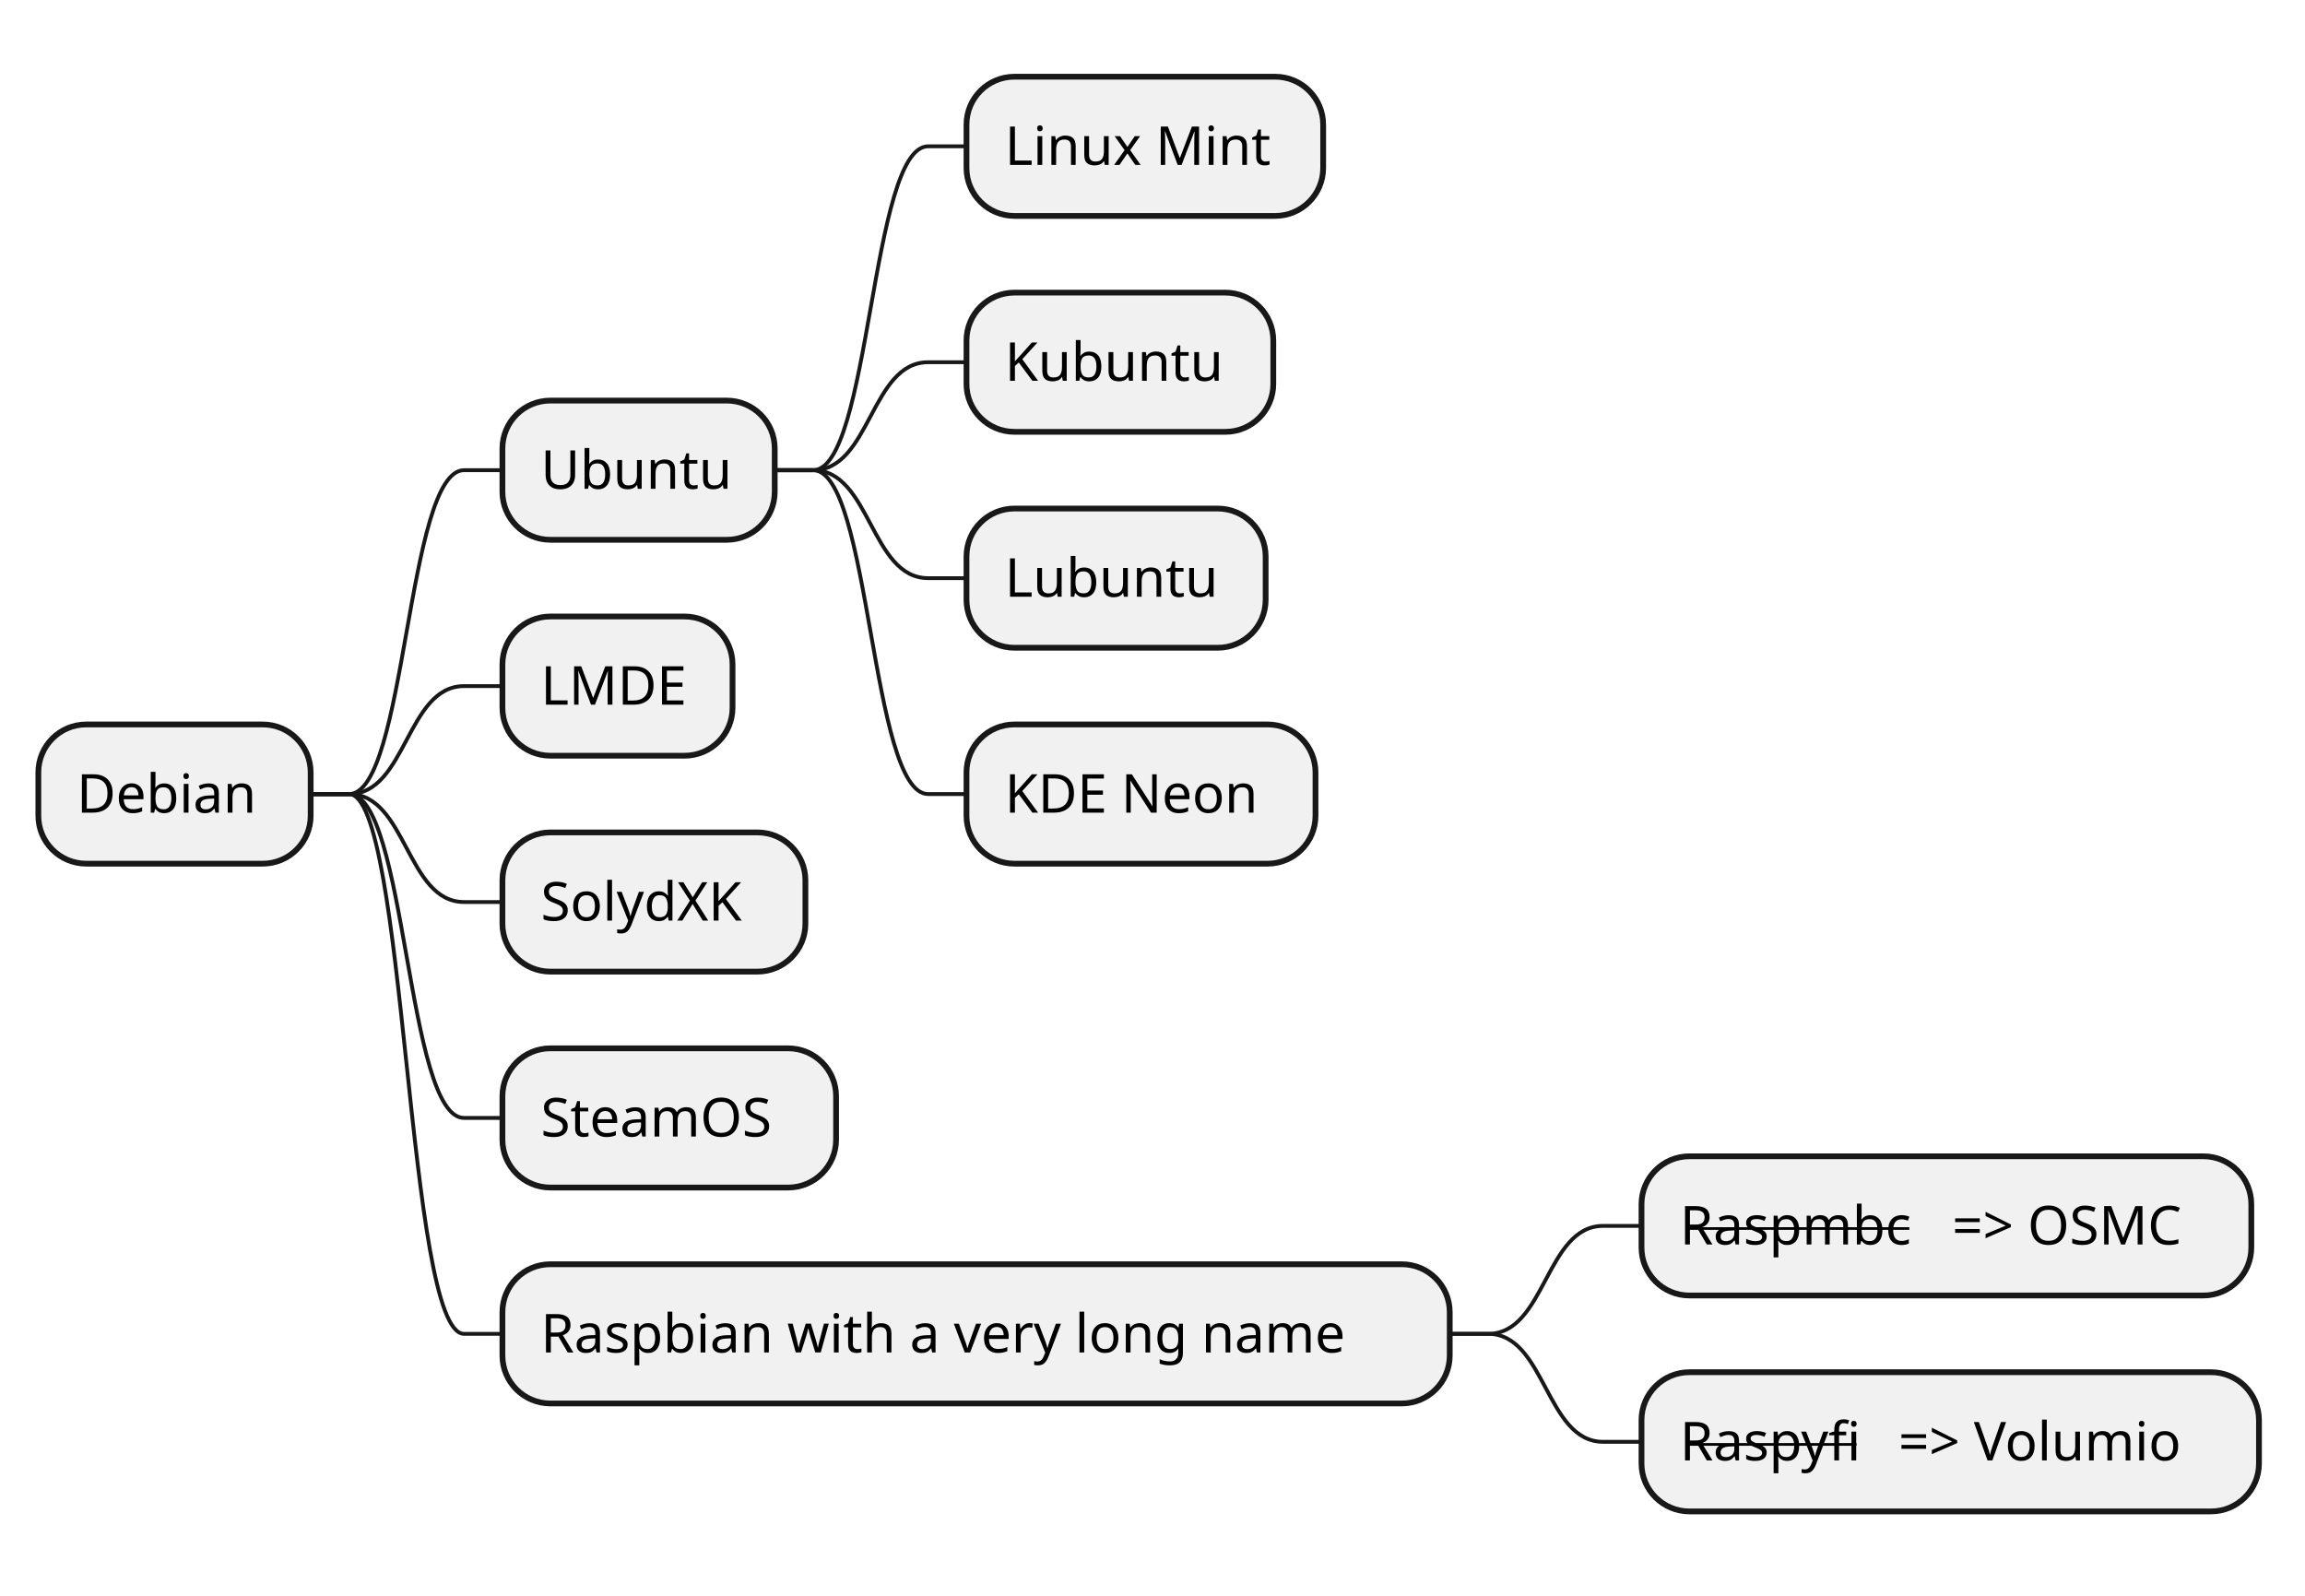
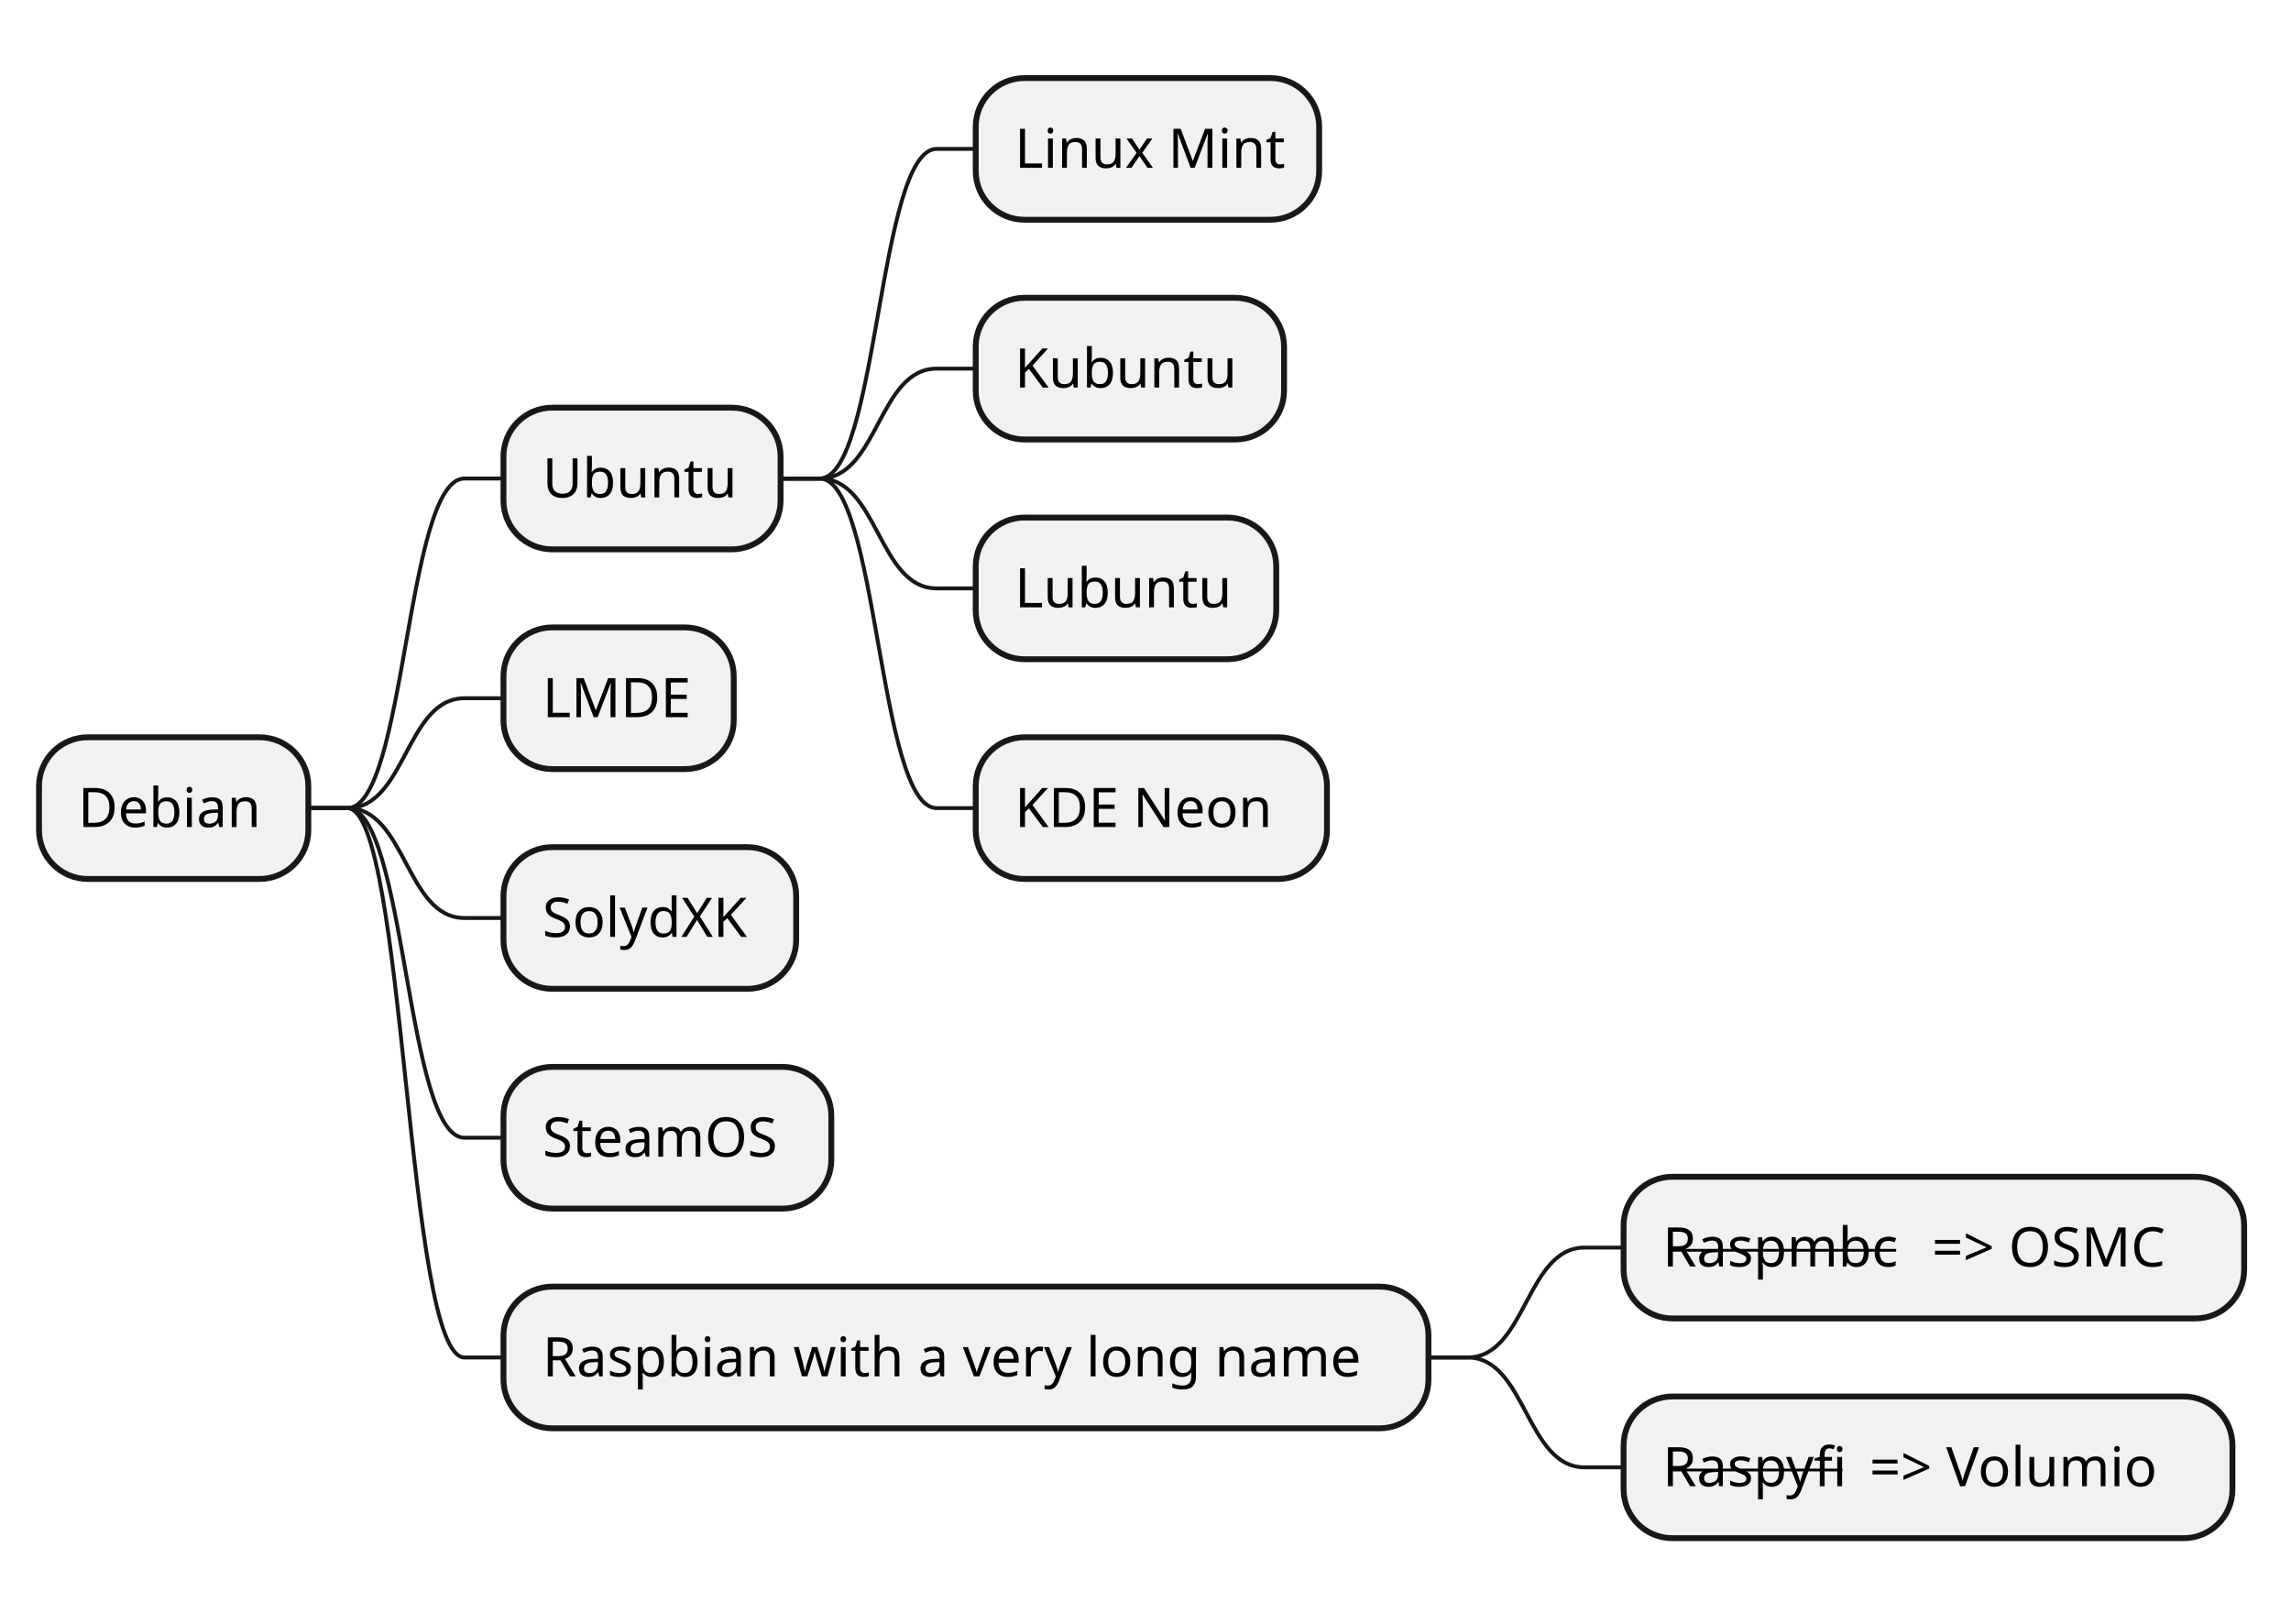
- <svg xmlns="http://www.w3.org/2000/svg" contentStyleType="text/css" height="416px" preserveAspectRatio="none" style="width:601px;height:416px;background:#FFFFFF;" version="1.1" viewBox="0 0 601 416" width="601px" zoomAndPan="magnify">
+ <svg xmlns="http://www.w3.org/2000/svg" contentStyleType="text/css" height="416px" preserveAspectRatio="none" style="width:587px;height:416px;background:#FFFFFF;" version="1.1" viewBox="0 0 587 416" width="587px" zoomAndPan="magnify">
  <defs />
  <g>
-     <rect fill="#F1F1F1" height="36.297" rx="12.5" ry="12.5" style="stroke:#181818;stroke-width:1.5;" width="71" x="10" y="188.891" />
-     <text fill="#000000" font-family="sans-serif" font-size="14" lengthAdjust="spacing" textLength="51" x="20" y="211.886">Debian</text>
-     <rect fill="#F1F1F1" height="36.297" rx="12.5" ry="12.5" style="stroke:#181818;stroke-width:1.5;" width="71" x="131" y="104.445" />
-     <text fill="#000000" font-family="sans-serif" font-size="14" lengthAdjust="spacing" textLength="51" x="141" y="127.44">Ubuntu</text>
-     <rect fill="#F1F1F1" height="36.297" rx="12.5" ry="12.5" style="stroke:#181818;stroke-width:1.5;" width="93" x="252" y="20" />
-     <text fill="#000000" font-family="sans-serif" font-size="14" lengthAdjust="spacing" textLength="73" x="262" y="42.995">Linux Mint</text>
-     <path d="M202,122.594 L212,122.594 C227,122.594 227,38.148 242,38.148 L252,38.148 " fill="none" style="stroke:#181818;stroke-width:1.0;" />
-     <rect fill="#F1F1F1" height="36.297" rx="12.5" ry="12.5" style="stroke:#181818;stroke-width:1.5;" width="80" x="252" y="76.297" />
-     <text fill="#000000" font-family="sans-serif" font-size="14" lengthAdjust="spacing" textLength="60" x="262" y="99.292">Kubuntu</text>
-     <path d="M202,122.594 L212,122.594 C227,122.594 227,94.445 242,94.445 L252,94.445 " fill="none" style="stroke:#181818;stroke-width:1.0;" />
-     <rect fill="#F1F1F1" height="36.297" rx="12.5" ry="12.5" style="stroke:#181818;stroke-width:1.5;" width="78" x="252" y="132.594" />
-     <text fill="#000000" font-family="sans-serif" font-size="14" lengthAdjust="spacing" textLength="58" x="262" y="155.589">Lubuntu</text>
-     <path d="M202,122.594 L212,122.594 C227,122.594 227,150.742 242,150.742 L252,150.742 " fill="none" style="stroke:#181818;stroke-width:1.0;" />
-     <rect fill="#F1F1F1" height="36.297" rx="12.5" ry="12.5" style="stroke:#181818;stroke-width:1.5;" width="91" x="252" y="188.891" />
-     <text fill="#000000" font-family="sans-serif" font-size="14" lengthAdjust="spacing" textLength="71" x="262" y="211.886">KDE Neon</text>
-     <path d="M202,122.594 L212,122.594 C227,122.594 227,207.039 242,207.039 L252,207.039 " fill="none" style="stroke:#181818;stroke-width:1.0;" />
-     <path d="M81,207.039 L91,207.039 C106,207.039 106,122.594 121,122.594 L131,122.594 " fill="none" style="stroke:#181818;stroke-width:1.0;" />
-     <rect fill="#F1F1F1" height="36.297" rx="12.5" ry="12.5" style="stroke:#181818;stroke-width:1.5;" width="60" x="131" y="160.742" />
-     <text fill="#000000" font-family="sans-serif" font-size="14" lengthAdjust="spacing" textLength="40" x="141" y="183.737">LMDE</text>
-     <path d="M81,207.039 L91,207.039 C106,207.039 106,178.891 121,178.891 L131,178.891 " fill="none" style="stroke:#181818;stroke-width:1.0;" />
-     <rect fill="#F1F1F1" height="36.297" rx="12.5" ry="12.5" style="stroke:#181818;stroke-width:1.5;" width="79" x="131" y="217.039" />
-     <text fill="#000000" font-family="sans-serif" font-size="14" lengthAdjust="spacing" textLength="59" x="141" y="240.034">SolydXK</text>
-     <path d="M81,207.039 L91,207.039 C106,207.039 106,235.188 121,235.188 L131,235.188 " fill="none" style="stroke:#181818;stroke-width:1.0;" />
-     <rect fill="#F1F1F1" height="36.297" rx="12.5" ry="12.5" style="stroke:#181818;stroke-width:1.5;" width="87" x="131" y="273.336" />
-     <text fill="#000000" font-family="sans-serif" font-size="14" lengthAdjust="spacing" textLength="67" x="141" y="296.331">SteamOS</text>
-     <path d="M81,207.039 L91,207.039 C106,207.039 106,291.484 121,291.484 L131,291.484 " fill="none" style="stroke:#181818;stroke-width:1.0;" />
-     <rect fill="#F1F1F1" height="36.297" rx="12.5" ry="12.5" style="stroke:#181818;stroke-width:1.5;" width="247" x="131" y="329.633" />
-     <text fill="#000000" font-family="sans-serif" font-size="14" lengthAdjust="spacing" textLength="227" x="141" y="352.628">Raspbian with a very long name</text>
-     <rect fill="#F1F1F1" height="36.297" rx="12.5" ry="12.5" style="stroke:#181818;stroke-width:1.5;" width="159" x="428" y="301.484" />
-     <text fill="#000000" font-family="sans-serif" font-size="14" lengthAdjust="spacing" text-decoration="line-through" textLength="67" x="438" y="324.479">Raspmbc</text>
-     <text fill="#000000" font-family="sans-serif" font-size="14" lengthAdjust="spacing" textLength="68" x="509" y="324.479">=&gt; OSMC</text>
-     <path d="M378,347.781 L388,347.781 C403,347.781 403,319.633 418,319.633 L428,319.633 " fill="none" style="stroke:#181818;stroke-width:1.0;" />
-     <rect fill="#F1F1F1" height="36.297" rx="12.5" ry="12.5" style="stroke:#181818;stroke-width:1.5;" width="161" x="428" y="357.781" />
-     <text fill="#000000" font-family="sans-serif" font-size="14" lengthAdjust="spacing" text-decoration="line-through" textLength="53" x="438" y="380.776">Raspyfi</text>
-     <text fill="#000000" font-family="sans-serif" font-size="14" lengthAdjust="spacing" textLength="84" x="495" y="380.776">=&gt; Volumio</text>
-     <path d="M378,347.781 L388,347.781 C403,347.781 403,375.93 418,375.93 L428,375.93 " fill="none" style="stroke:#181818;stroke-width:1.0;" />
-     <path d="M81,207.039 L91,207.039 C106,207.039 106,347.781 121,347.781 L131,347.781 " fill="none" style="stroke:#181818;stroke-width:1.0;" />
+     <rect fill="#F1F1F1" height="36.297" rx="12.5" ry="12.5" style="stroke:#181818;stroke-width:1.5;" width="69" x="10" y="188.891" />
+     <text fill="#000000" font-family="sans-serif" font-size="14" lengthAdjust="spacing" textLength="49" x="20" y="211.886">Debian</text>
+     <rect fill="#F1F1F1" height="36.297" rx="12.5" ry="12.5" style="stroke:#181818;stroke-width:1.5;" width="71" x="129" y="104.445" />
+     <text fill="#000000" font-family="sans-serif" font-size="14" lengthAdjust="spacing" textLength="51" x="139" y="127.44">Ubuntu</text>
+     <rect fill="#F1F1F1" height="36.297" rx="12.5" ry="12.5" style="stroke:#181818;stroke-width:1.5;" width="88" x="250" y="20" />
+     <text fill="#000000" font-family="sans-serif" font-size="14" lengthAdjust="spacing" textLength="68" x="260" y="42.995">Linux Mint</text>
+     <path d="M200,122.594 L210,122.594 C225,122.594 225,38.148 240,38.148 L250,38.148 " fill="none" style="stroke:#181818;stroke-width:1.0;" />
+     <rect fill="#F1F1F1" height="36.297" rx="12.5" ry="12.5" style="stroke:#181818;stroke-width:1.5;" width="79" x="250" y="76.297" />
+     <text fill="#000000" font-family="sans-serif" font-size="14" lengthAdjust="spacing" textLength="59" x="260" y="99.292">Kubuntu</text>
+     <path d="M200,122.594 L210,122.594 C225,122.594 225,94.445 240,94.445 L250,94.445 " fill="none" style="stroke:#181818;stroke-width:1.0;" />
+     <rect fill="#F1F1F1" height="36.297" rx="12.5" ry="12.5" style="stroke:#181818;stroke-width:1.5;" width="77" x="250" y="132.594" />
+     <text fill="#000000" font-family="sans-serif" font-size="14" lengthAdjust="spacing" textLength="57" x="260" y="155.589">Lubuntu</text>
+     <path d="M200,122.594 L210,122.594 C225,122.594 225,150.742 240,150.742 L250,150.742 " fill="none" style="stroke:#181818;stroke-width:1.0;" />
+     <rect fill="#F1F1F1" height="36.297" rx="12.5" ry="12.5" style="stroke:#181818;stroke-width:1.5;" width="90" x="250" y="188.891" />
+     <text fill="#000000" font-family="sans-serif" font-size="14" lengthAdjust="spacing" textLength="70" x="260" y="211.886">KDE Neon</text>
+     <path d="M200,122.594 L210,122.594 C225,122.594 225,207.039 240,207.039 L250,207.039 " fill="none" style="stroke:#181818;stroke-width:1.0;" />
+     <path d="M79,207.039 L89,207.039 C104,207.039 104,122.594 119,122.594 L129,122.594 " fill="none" style="stroke:#181818;stroke-width:1.0;" />
+     <rect fill="#F1F1F1" height="36.297" rx="12.5" ry="12.5" style="stroke:#181818;stroke-width:1.5;" width="59" x="129" y="160.742" />
+     <text fill="#000000" font-family="sans-serif" font-size="14" lengthAdjust="spacing" textLength="39" x="139" y="183.737">LMDE</text>
+     <path d="M79,207.039 L89,207.039 C104,207.039 104,178.891 119,178.891 L129,178.891 " fill="none" style="stroke:#181818;stroke-width:1.0;" />
+     <rect fill="#F1F1F1" height="36.297" rx="12.5" ry="12.5" style="stroke:#181818;stroke-width:1.5;" width="75" x="129" y="217.039" />
+     <text fill="#000000" font-family="sans-serif" font-size="14" lengthAdjust="spacing" textLength="55" x="139" y="240.034">SolydXK</text>
+     <path d="M79,207.039 L89,207.039 C104,207.039 104,235.188 119,235.188 L129,235.188 " fill="none" style="stroke:#181818;stroke-width:1.0;" />
+     <rect fill="#F1F1F1" height="36.297" rx="12.5" ry="12.5" style="stroke:#181818;stroke-width:1.5;" width="84" x="129" y="273.336" />
+     <text fill="#000000" font-family="sans-serif" font-size="14" lengthAdjust="spacing" textLength="64" x="139" y="296.331">SteamOS</text>
+     <path d="M79,207.039 L89,207.039 C104,207.039 104,291.484 119,291.484 L129,291.484 " fill="none" style="stroke:#181818;stroke-width:1.0;" />
+     <rect fill="#F1F1F1" height="36.297" rx="12.5" ry="12.5" style="stroke:#181818;stroke-width:1.5;" width="237" x="129" y="329.633" />
+     <text fill="#000000" font-family="sans-serif" font-size="14" lengthAdjust="spacing" textLength="217" x="139" y="352.628">Raspbian with a very long name</text>
+     <rect fill="#F1F1F1" height="36.297" rx="12.5" ry="12.5" style="stroke:#181818;stroke-width:1.5;" width="159" x="416" y="301.484" />
+     <text fill="#000000" font-family="sans-serif" font-size="14" lengthAdjust="spacing" text-decoration="line-through" textLength="65" x="426" y="324.479">Raspmbc</text>
+     <text fill="#000000" font-family="sans-serif" font-size="14" lengthAdjust="spacing" textLength="70" x="495" y="324.479">=&gt; OSMC</text>
+     <path d="M366,347.781 L376,347.781 C391,347.781 391,319.633 406,319.633 L416,319.633 " fill="none" style="stroke:#181818;stroke-width:1.0;" />
+     <rect fill="#F1F1F1" height="36.297" rx="12.5" ry="12.5" style="stroke:#181818;stroke-width:1.5;" width="156" x="416" y="357.781" />
+     <text fill="#000000" font-family="sans-serif" font-size="14" lengthAdjust="spacing" text-decoration="line-through" textLength="49" x="426" y="380.776">Raspyfi</text>
+     <text fill="#000000" font-family="sans-serif" font-size="14" lengthAdjust="spacing" textLength="83" x="479" y="380.776">=&gt; Volumio</text>
+     <path d="M366,347.781 L376,347.781 C391,347.781 391,375.93 406,375.93 L416,375.93 " fill="none" style="stroke:#181818;stroke-width:1.0;" />
+     <path d="M79,207.039 L89,207.039 C104,207.039 104,347.781 119,347.781 L129,347.781 " fill="none" style="stroke:#181818;stroke-width:1.0;" />
  </g>
</svg>
